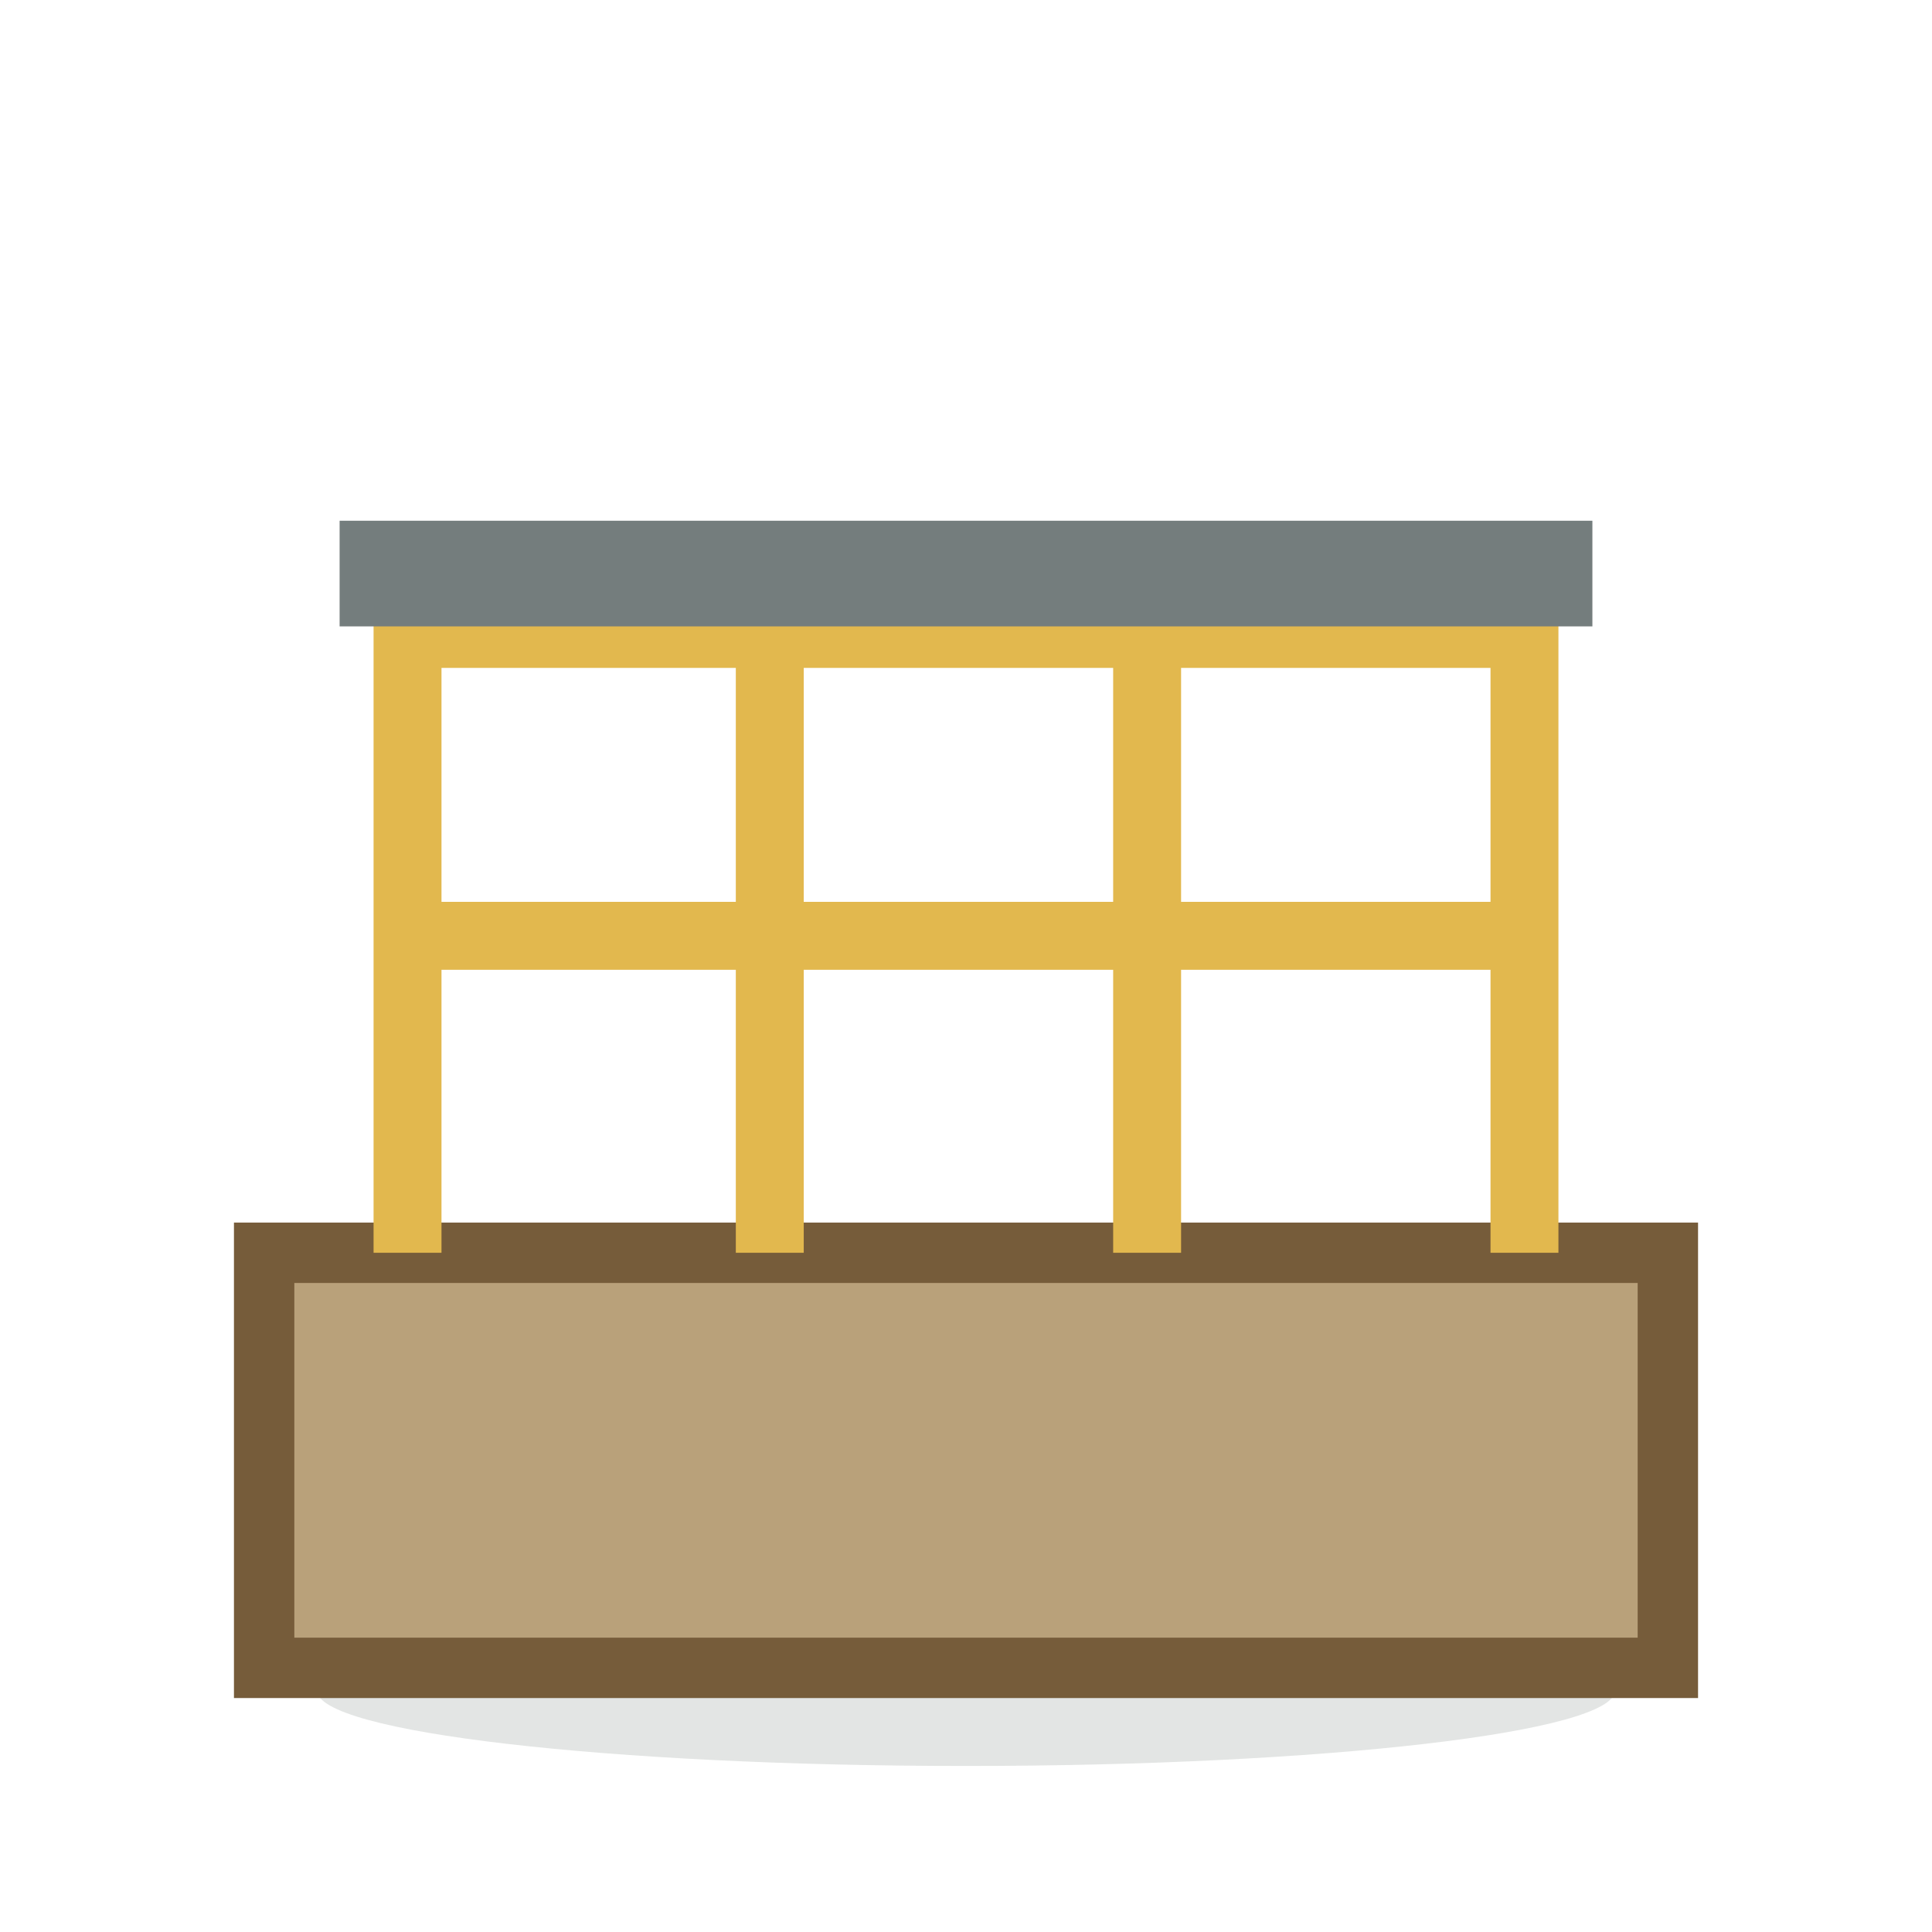
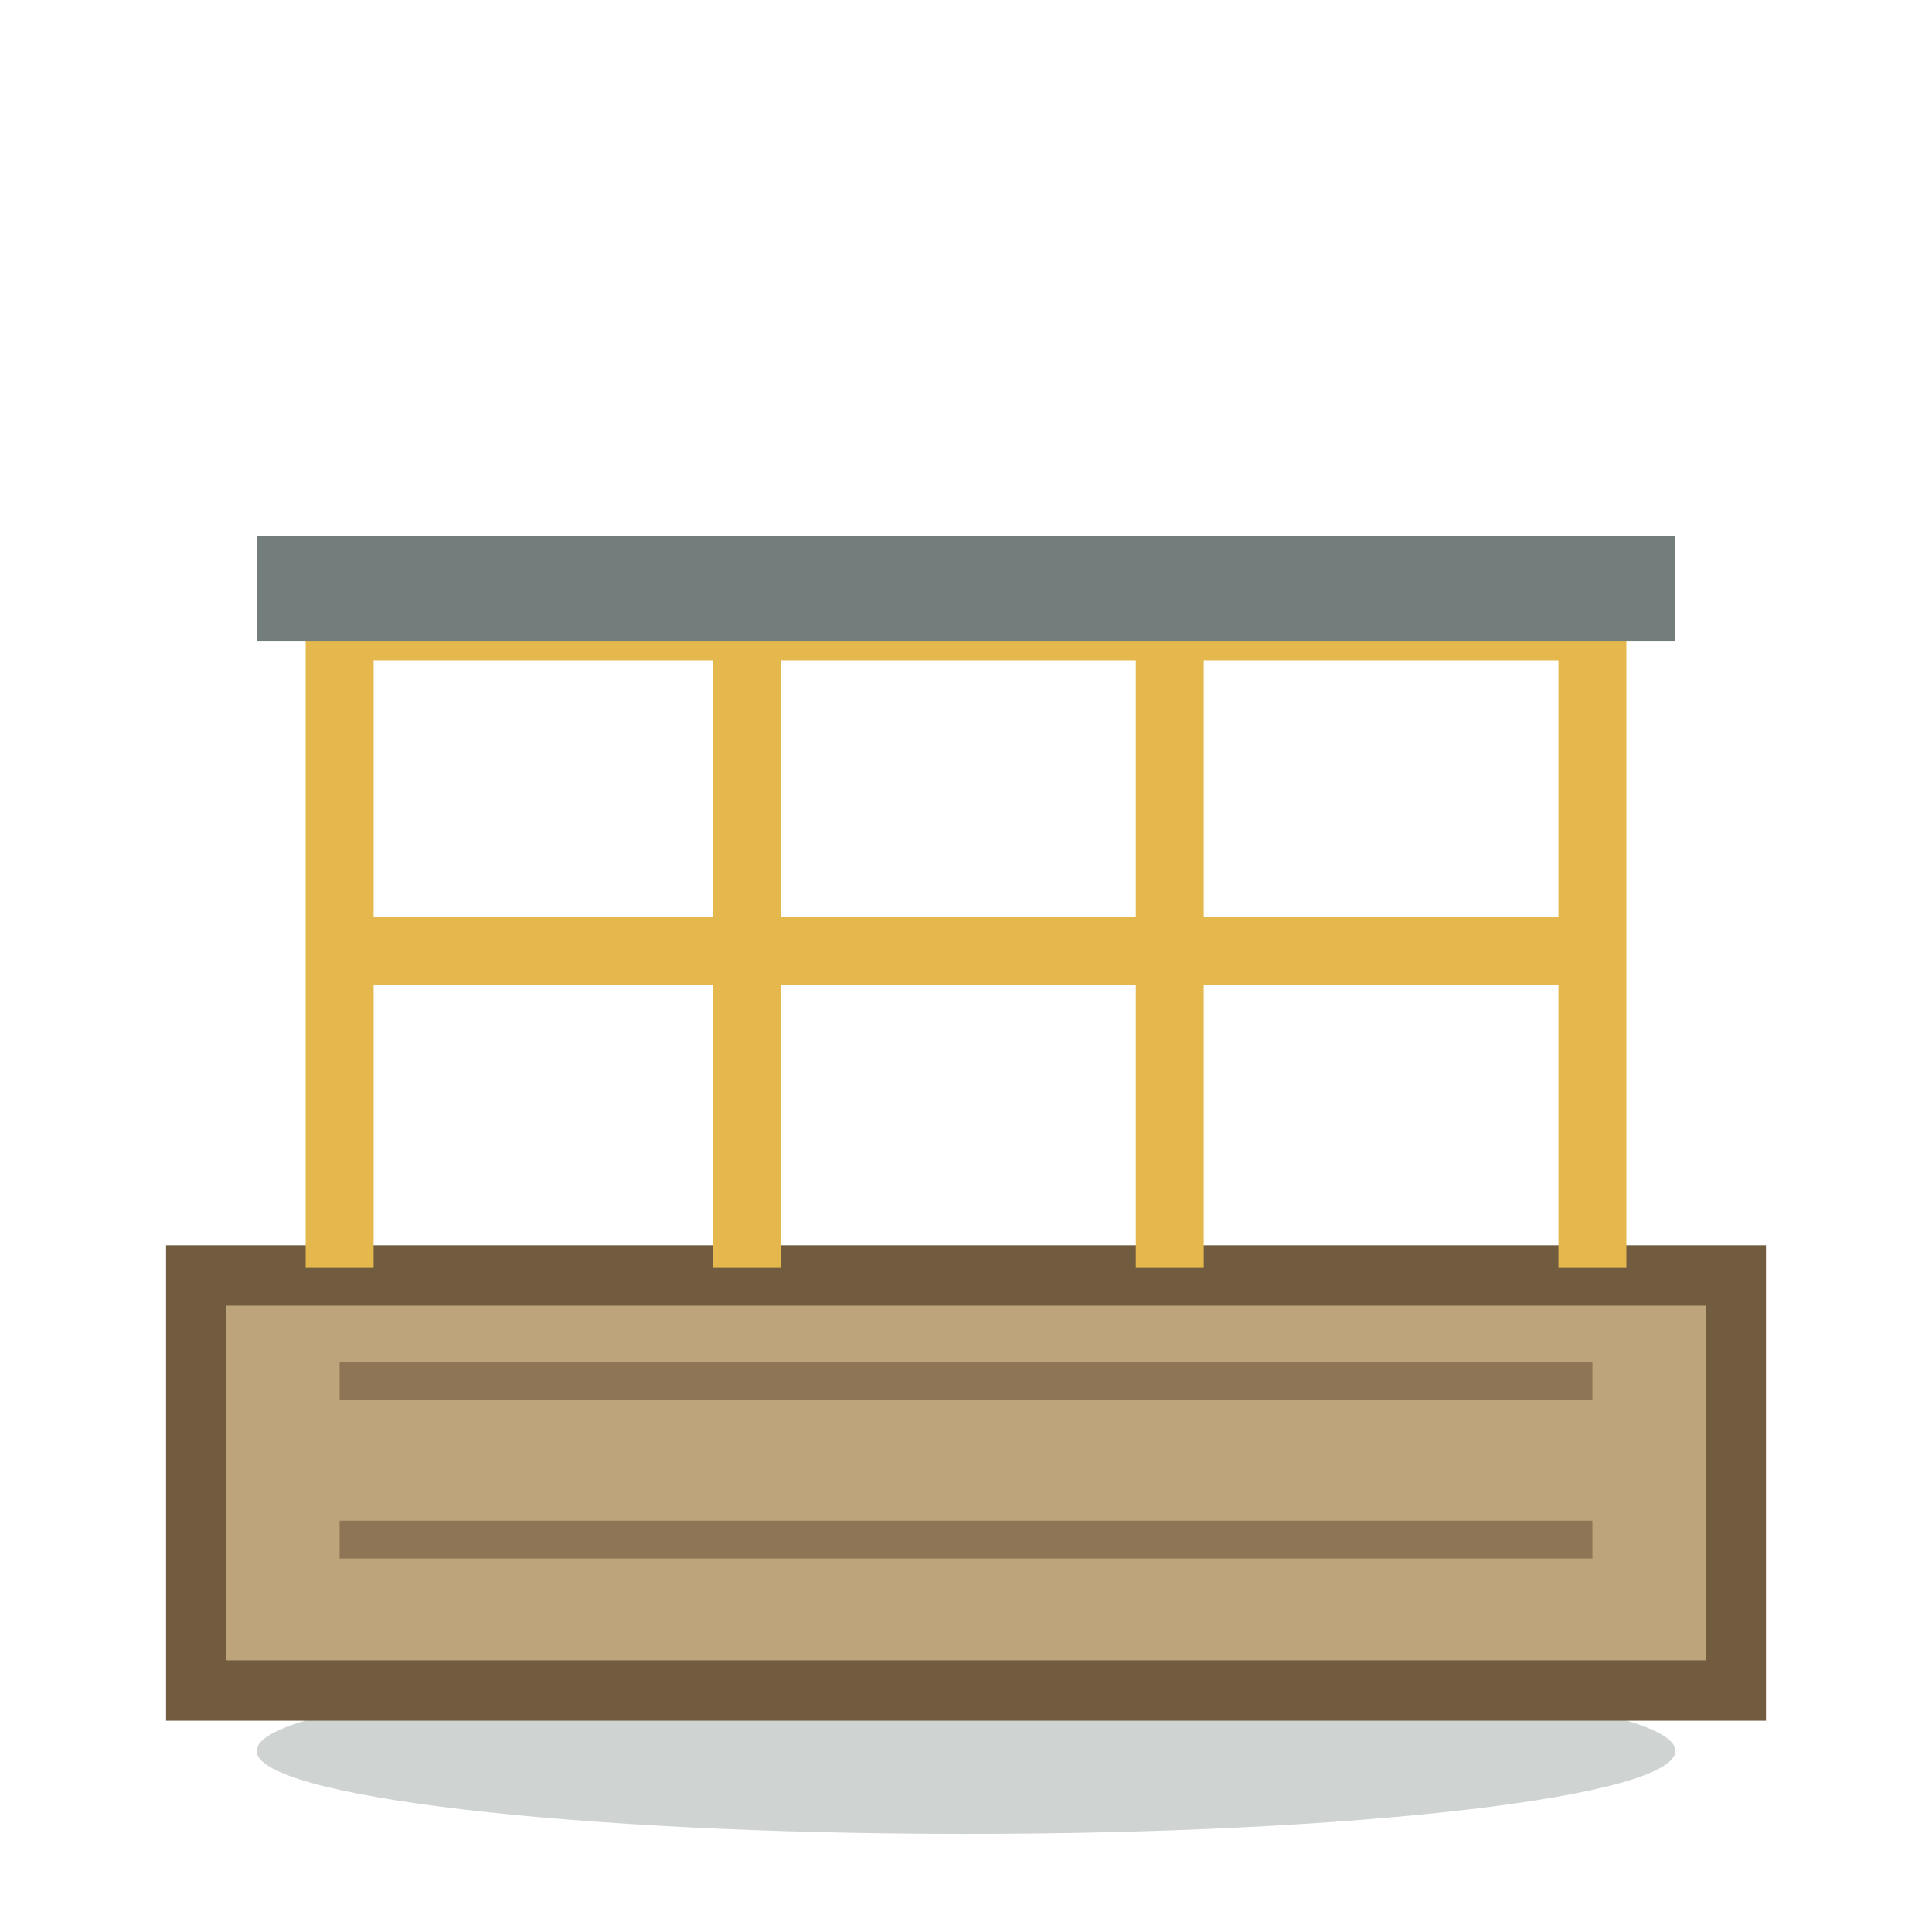
<svg xmlns="http://www.w3.org/2000/svg" width="256" height="256" viewBox="0 0 256 256">
-   <ellipse cx="128" cy="224" rx="86" ry="10" fill="#26382c" opacity=".13" />
-   <rect x="35" y="166" width="186" height="55" fill="#b9a17a" stroke="#765c3a" stroke-width="8" />
-   <path d="M54 166V84h148v82M54 124h148M102 84v82M152 84v82" fill="none" stroke="#e2b84e" stroke-width="9" />
-   <path d="M45 76h166" stroke="#747d7d" stroke-width="14" />
+   <ellipse cx="128" cy="232" rx="94" ry="11" fill="#253c31" opacity=".22" />
+   <rect x="26" y="169" width="204" height="55" fill="#bda47b" stroke="#725c3f" stroke-width="8" />
+   <path d="M45 168V83h166v85M45 126h166M99 83v85M155 83v85" fill="none" stroke="#e4b84d" stroke-width="9" />
+   <path d="M34 78h188" stroke="#727d7c" stroke-width="14" />
+   <path d="M45 183h166M45 204h166" stroke="#8d7555" stroke-width="5" />
</svg>
